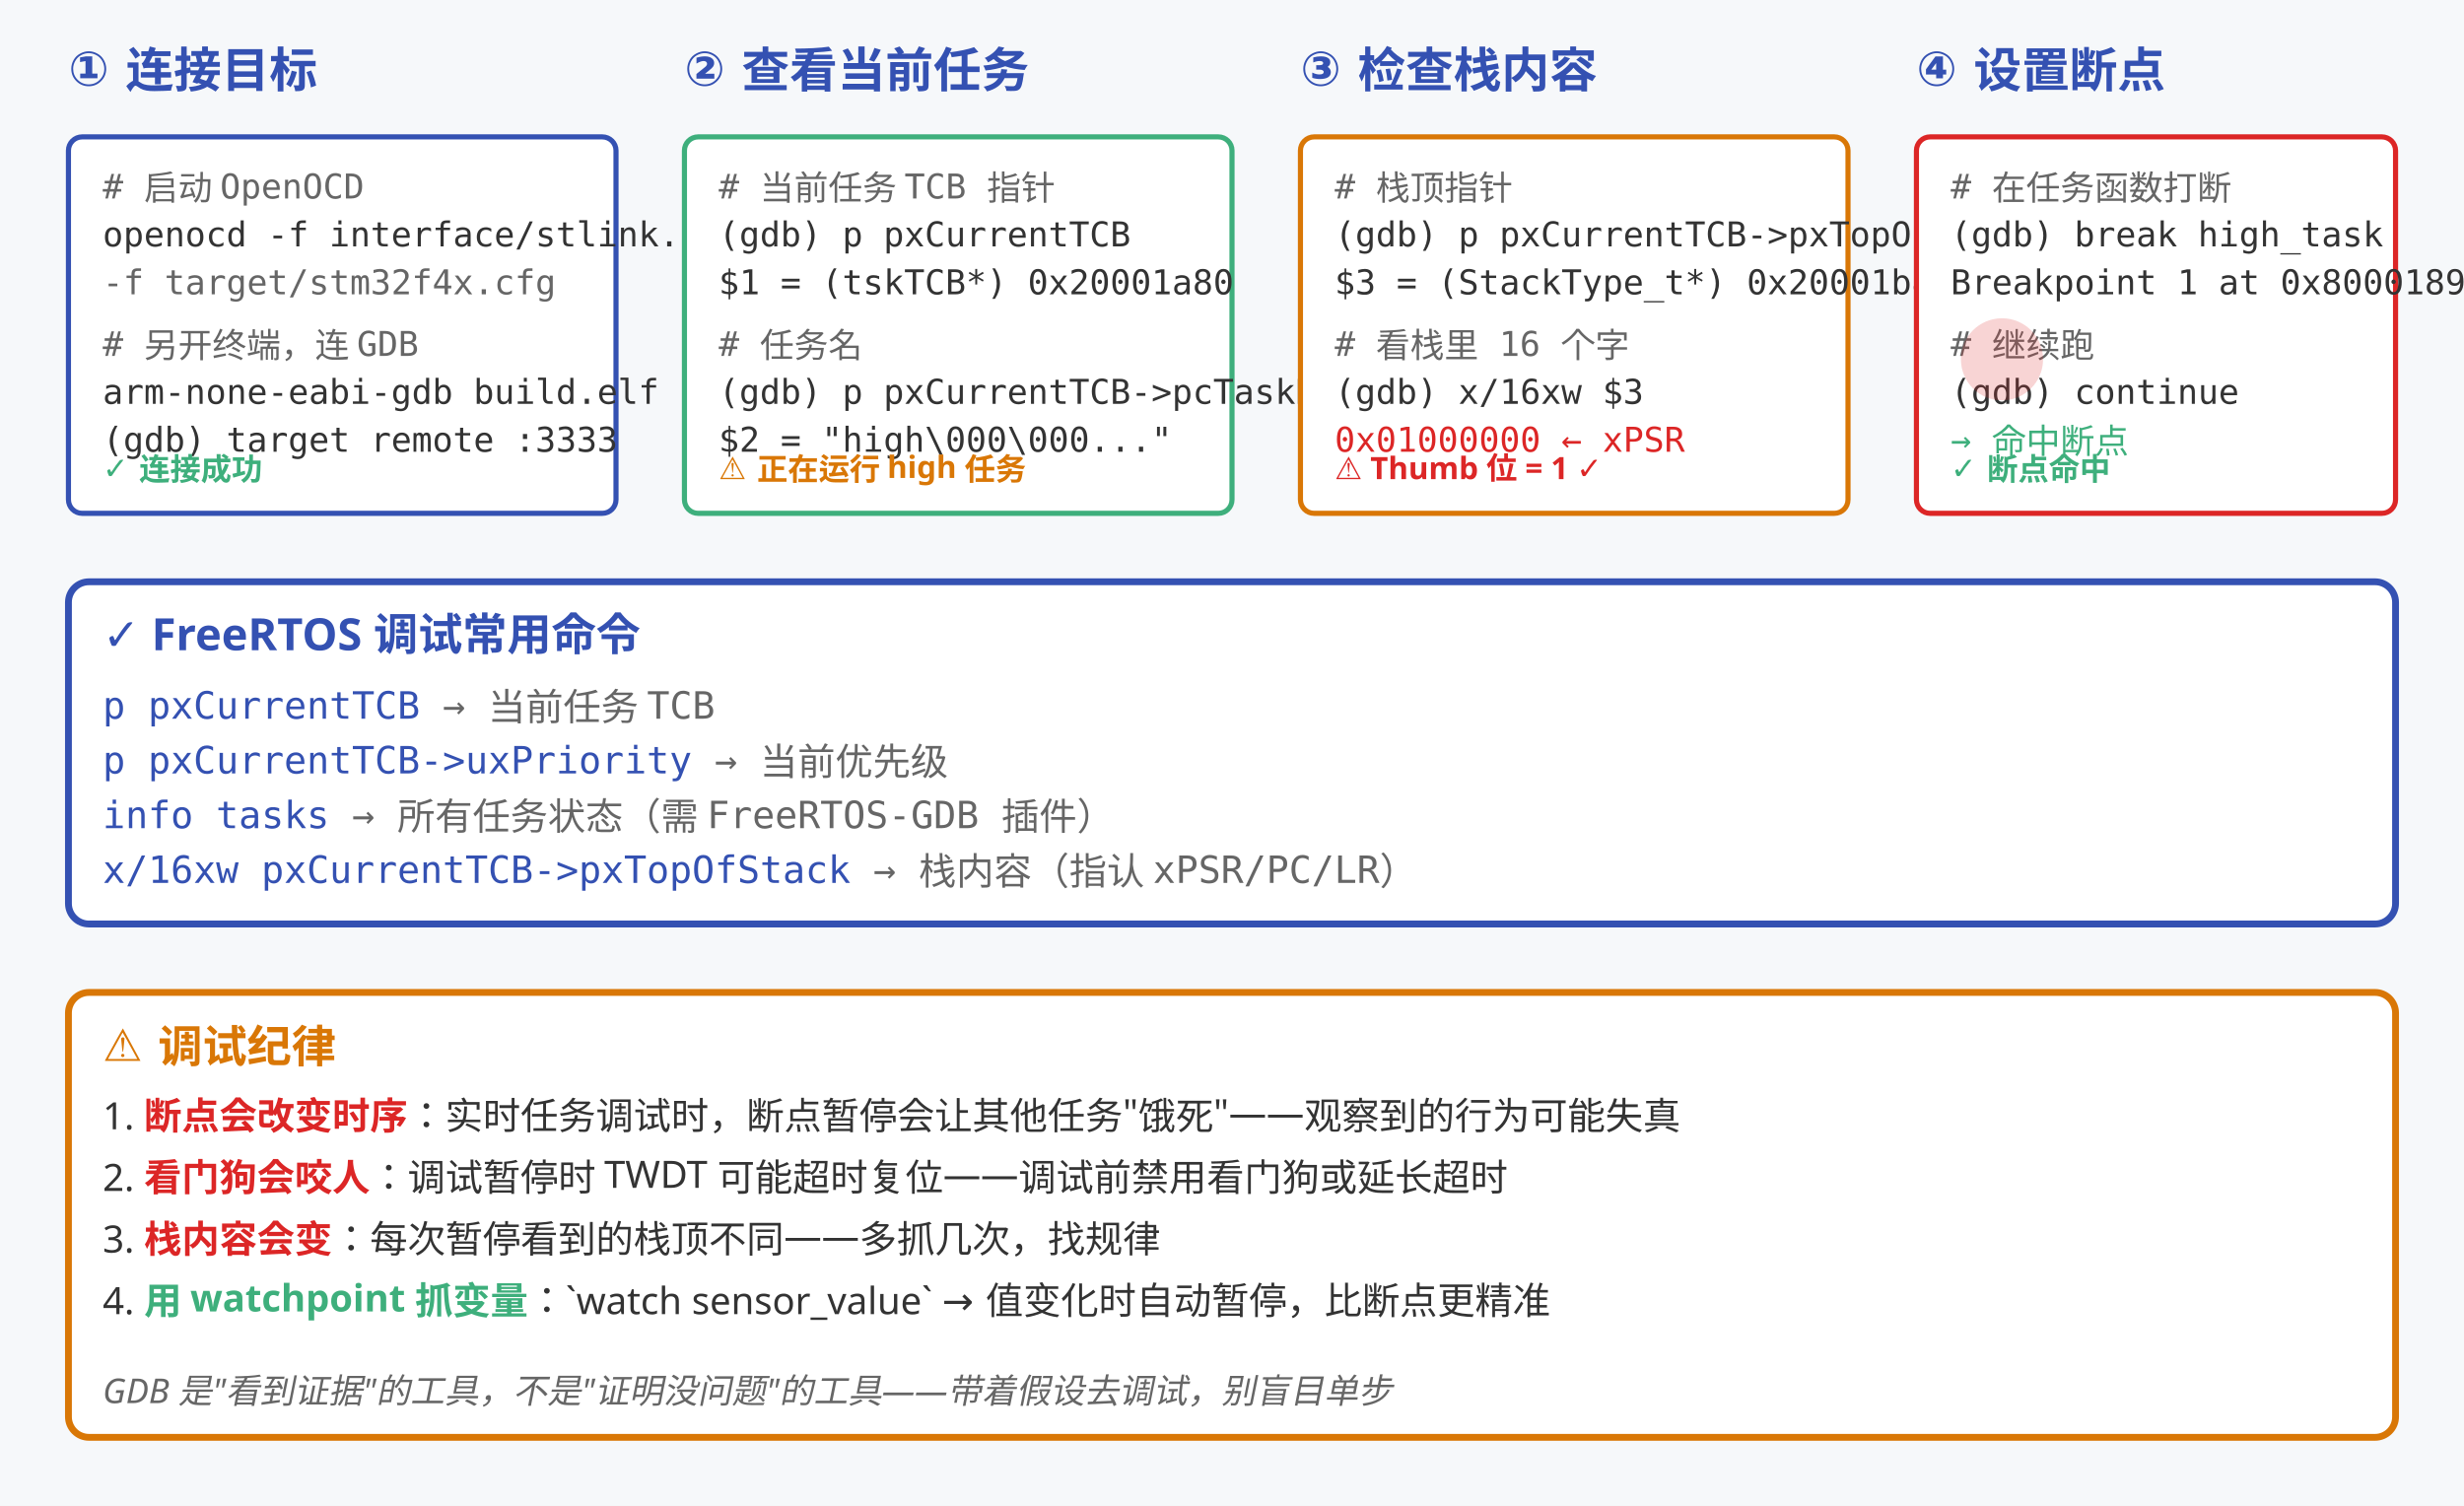
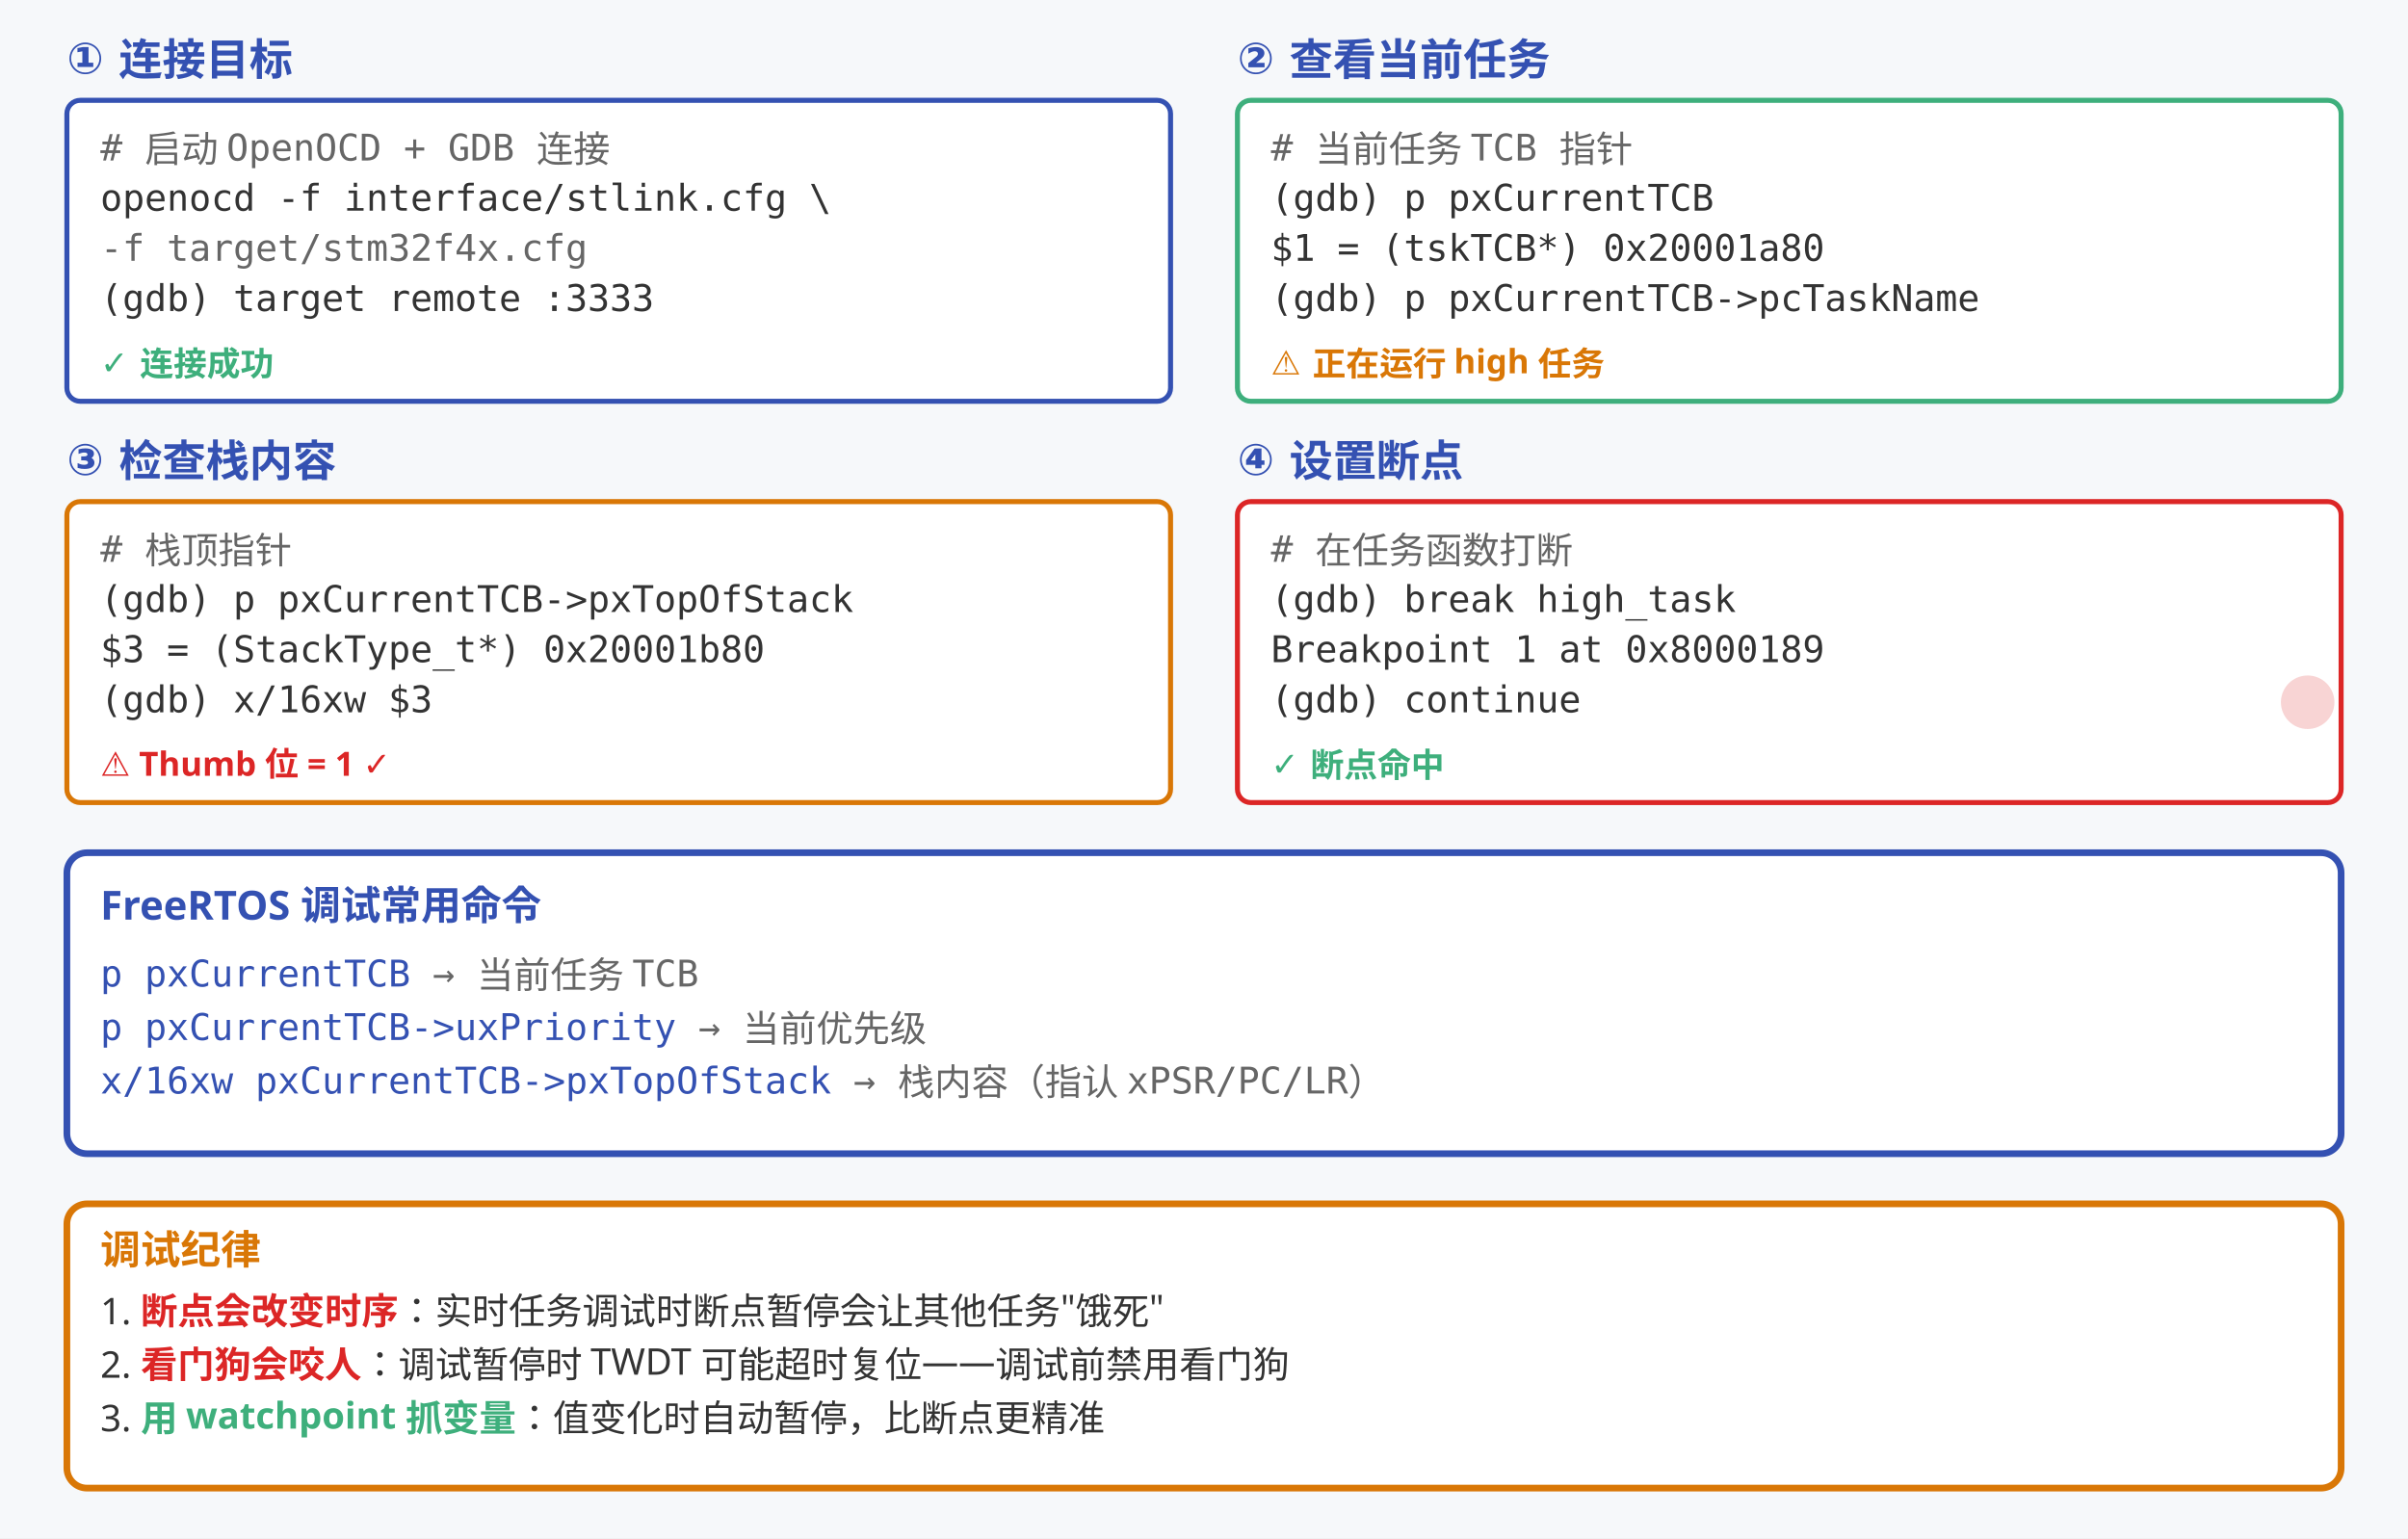
- <svg xmlns="http://www.w3.org/2000/svg" viewBox="0 0 720 440" font-family="'Segoe UI','Microsoft YaHei',sans-serif">
-   <rect width="720" height="440" fill="#f6f8fa" />
-   <g>
-     <text x="20" y="25" font-size="14" font-weight="bold" fill="#3451b2">① 连接目标</text>
-     <rect x="20" y="40" width="160" height="110" rx="4" fill="#ffffff" stroke="#3451b2" stroke-width="1.5" />
-     <text x="30" y="58" font-size="10" fill="#333" font-family="monospace">
-       <tspan x="30" dy="0" fill="#666"># 启动 OpenOCD</tspan>
-       <tspan x="30" dy="14">openocd -f interface/stlink.cfg</tspan>
-       <tspan x="30" dy="14" fill="#666">      -f target/stm32f4x.cfg</tspan>
-       <tspan x="30" dy="18" fill="#666"># 另开终端，连 GDB</tspan>
-       <tspan x="30" dy="14">arm-none-eabi-gdb build.elf</tspan>
-       <tspan x="30" dy="14">(gdb) target remote :3333</tspan>
-     </text>
-     <text x="30" y="140" font-size="9" fill="#3eaf7c" font-weight="bold">✓ 连接成功</text>
-   </g>
-   <g>
-     <text x="200" y="25" font-size="14" font-weight="bold" fill="#3451b2">② 查看当前任务</text>
-     <rect x="200" y="40" width="160" height="110" rx="4" fill="#ffffff" stroke="#3eaf7c" stroke-width="1.5" />
-     <text x="210" y="58" font-size="10" fill="#333" font-family="monospace">
-       <tspan x="210" dy="0" fill="#666"># 当前任务 TCB 指针</tspan>
-       <tspan x="210" dy="14">(gdb) p pxCurrentTCB</tspan>
-       <tspan x="210" dy="14">$1 = (tskTCB*) 0x20001a80</tspan>
-       <tspan x="210" dy="18" fill="#666"># 任务名</tspan>
-       <tspan x="210" dy="14">(gdb) p pxCurrentTCB-&gt;pcTaskName</tspan>
-       <tspan x="210" dy="14">$2 = "high\000\000..."</tspan>
-     </text>
-     <text x="210" y="140" font-size="9" fill="#d97706" font-weight="bold">⚠ 正在运行 high 任务</text>
-   </g>
-   <g>
-     <text x="380" y="25" font-size="14" font-weight="bold" fill="#3451b2">③ 检查栈内容</text>
-     <rect x="380" y="40" width="160" height="110" rx="4" fill="#ffffff" stroke="#d97706" stroke-width="1.5" />
-     <text x="390" y="58" font-size="10" fill="#333" font-family="monospace">
-       <tspan x="390" dy="0" fill="#666"># 栈顶指针</tspan>
-       <tspan x="390" dy="14">(gdb) p pxCurrentTCB-&gt;pxTopOfStack</tspan>
-       <tspan x="390" dy="14">$3 = (StackType_t*) 0x20001b80</tspan>
-       <tspan x="390" dy="18" fill="#666"># 看栈里 16 个字</tspan>
-       <tspan x="390" dy="14">(gdb) x/16xw $3</tspan>
-       <tspan x="390" dy="14" fill="#dc2626">0x01000000 ← xPSR</tspan>
-     </text>
-     <text x="390" y="140" font-size="9" fill="#dc2626" font-weight="bold">⚠ Thumb 位 = 1 ✓</text>
-   </g>
-   <g>
-     <text x="560" y="25" font-size="14" font-weight="bold" fill="#3451b2">④ 设置断点</text>
-     <rect x="560" y="40" width="140" height="110" rx="4" fill="#ffffff" stroke="#dc2626" stroke-width="1.5" />
-     <text x="570" y="58" font-size="10" fill="#333" font-family="monospace">
-       <tspan x="570" dy="0" fill="#666"># 在任务函数打断</tspan>
-       <tspan x="570" dy="14">(gdb) break high_task</tspan>
-       <tspan x="570" dy="14">Breakpoint 1 at 0x8000189</tspan>
-       <tspan x="570" dy="18" fill="#666"># 继续跑</tspan>
-       <tspan x="570" dy="14">(gdb) continue</tspan>
-       <tspan x="570" dy="14" fill="#3eaf7c">→ 命中断点</tspan>
-     </text>
-     <text x="570" y="140" font-size="9" fill="#3eaf7c" font-weight="bold">✓ 断点命中</text>
-   </g>
-   <rect x="20" y="170" width="680" height="100" rx="6" fill="#ffffff" stroke="#3451b2" stroke-width="2" />
-   <text x="30" y="190" font-size="13" font-weight="bold" fill="#3451b2">✓ FreeRTOS 调试常用命令</text>
-   <text x="30" y="210" font-size="11" fill="#333" font-family="monospace">
+ <svg xmlns="http://www.w3.org/2000/svg" viewBox="0 0 720 460" font-family="'Segoe UI','Microsoft YaHei',sans-serif">
+   <rect width="720" height="460" fill="#f6f8fa" />
+   <text x="20" y="22" font-size="13" font-weight="bold" fill="#3451b2">① 连接目标</text>
+   <rect x="20" y="30" width="330" height="90" rx="4" fill="#ffffff" stroke="#3451b2" stroke-width="1.5" />
+   <text x="30" y="48" font-size="11" fill="#333" font-family="monospace">
+     <tspan x="30" dy="0" fill="#666"># 启动 OpenOCD + GDB 连接</tspan>
+     <tspan x="30" dy="15">openocd -f interface/stlink.cfg \</tspan>
+     <tspan x="30" dy="15" fill="#666">        -f target/stm32f4x.cfg</tspan>
+     <tspan x="30" dy="15">(gdb) target remote :3333</tspan>
+   </text>
+   <text x="30" y="112" font-size="10" fill="#3eaf7c" font-weight="bold">✓ 连接成功</text>
+   <text x="370" y="22" font-size="13" font-weight="bold" fill="#3451b2">② 查看当前任务</text>
+   <rect x="370" y="30" width="330" height="90" rx="4" fill="#ffffff" stroke="#3eaf7c" stroke-width="1.5" />
+   <text x="380" y="48" font-size="11" fill="#333" font-family="monospace">
+     <tspan x="380" dy="0" fill="#666"># 当前任务 TCB 指针</tspan>
+     <tspan x="380" dy="15">(gdb) p pxCurrentTCB</tspan>
+     <tspan x="380" dy="15">$1 = (tskTCB*) 0x20001a80</tspan>
+     <tspan x="380" dy="15">(gdb) p pxCurrentTCB-&gt;pcTaskName</tspan>
+   </text>
+   <text x="380" y="112" font-size="10" fill="#d97706" font-weight="bold">⚠ 正在运行 high 任务</text>
+   <text x="20" y="142" font-size="13" font-weight="bold" fill="#3451b2">③ 检查栈内容</text>
+   <rect x="20" y="150" width="330" height="90" rx="4" fill="#ffffff" stroke="#d97706" stroke-width="1.5" />
+   <text x="30" y="168" font-size="11" fill="#333" font-family="monospace">
+     <tspan x="30" dy="0" fill="#666"># 栈顶指针</tspan>
+     <tspan x="30" dy="15">(gdb) p pxCurrentTCB-&gt;pxTopOfStack</tspan>
+     <tspan x="30" dy="15">$3 = (StackType_t*) 0x20001b80</tspan>
+     <tspan x="30" dy="15">(gdb) x/16xw $3</tspan>
+   </text>
+   <text x="30" y="232" font-size="10" fill="#dc2626" font-weight="bold">⚠ Thumb 位 = 1 ✓</text>
+   <text x="370" y="142" font-size="13" font-weight="bold" fill="#3451b2">④ 设置断点</text>
+   <rect x="370" y="150" width="330" height="90" rx="4" fill="#ffffff" stroke="#dc2626" stroke-width="1.5" />
+   <text x="380" y="168" font-size="11" fill="#333" font-family="monospace">
+     <tspan x="380" dy="0" fill="#666"># 在任务函数打断</tspan>
+     <tspan x="380" dy="15">(gdb) break high_task</tspan>
+     <tspan x="380" dy="15">Breakpoint 1 at 0x8000189</tspan>
+     <tspan x="380" dy="15">(gdb) continue</tspan>
+   </text>
+   <text x="380" y="232" font-size="10" fill="#3eaf7c" font-weight="bold">✓ 断点命中</text>
+   <rect x="20" y="255" width="680" height="90" rx="6" fill="#ffffff" stroke="#3451b2" stroke-width="2" />
+   <text x="30" y="275" font-size="12" font-weight="bold" fill="#3451b2">FreeRTOS 调试常用命令</text>
+   <text x="30" y="295" font-size="11" fill="#333" font-family="monospace">
    <tspan x="30" dy="0" fill="#3451b2">p pxCurrentTCB</tspan>
    <tspan fill="#666"> → 当前任务 TCB</tspan>
    <tspan x="30" dy="16" fill="#3451b2">p pxCurrentTCB-&gt;uxPriority</tspan>
    <tspan fill="#666"> → 当前优先级</tspan>
-     <tspan x="30" dy="16" fill="#3451b2">info tasks</tspan>
-     <tspan fill="#666"> → 所有任务状态（需 FreeRTOS-GDB 插件）</tspan>
    <tspan x="30" dy="16" fill="#3451b2">x/16xw pxCurrentTCB-&gt;pxTopOfStack</tspan>
    <tspan fill="#666"> → 栈内容（指认 xPSR/PC/LR）</tspan>
  </text>
-   <rect x="20" y="290" width="680" height="130" rx="6" fill="#ffffff" stroke="#d97706" stroke-width="2" />
-   <text x="30" y="310" font-size="13" font-weight="bold" fill="#d97706">⚠ 调试纪律</text>
-   <text x="30" y="330" font-size="11" fill="#333">
-     <tspan x="30" dy="0">1. <tspan font-weight="bold" fill="#dc2626">断点会改变时序</tspan>：实时任务调试时，断点暂停会让其他任务"饿死"——观察到的行为可能失真</tspan>
-     <tspan x="30" dy="18">2. <tspan font-weight="bold" fill="#dc2626">看门狗会咬人</tspan>：调试暂停时 TWDT 可能超时复位——调试前禁用看门狗或延长超时</tspan>
-     <tspan x="30" dy="18">3. <tspan font-weight="bold" fill="#dc2626">栈内容会变</tspan>：每次暂停看到的栈顶不同——多抓几次，找规律</tspan>
-     <tspan x="30" dy="18">4. <tspan font-weight="bold" fill="#3eaf7c">用 watchpoint 抓变量</tspan>：`watch sensor_value` → 值变化时自动暂停，比断点更精准</tspan>
+   <rect x="20" y="360" width="680" height="85" rx="6" fill="#ffffff" stroke="#d97706" stroke-width="2" />
+   <text x="30" y="378" font-size="12" font-weight="bold" fill="#d97706">调试纪律</text>
+   <text x="30" y="396" font-size="11" fill="#333">
+     <tspan x="30" dy="0">1. <tspan font-weight="bold" fill="#dc2626">断点会改变时序</tspan>：实时任务调试时断点暂停会让其他任务"饿死"</tspan>
+     <tspan x="30" dy="16">2. <tspan font-weight="bold" fill="#dc2626">看门狗会咬人</tspan>：调试暂停时 TWDT 可能超时复位——调试前禁用看门狗</tspan>
+     <tspan x="30" dy="16">3. <tspan font-weight="bold" fill="#3eaf7c">用 watchpoint 抓变量</tspan>：值变化时自动暂停，比断点更精准</tspan>
  </text>
-   <text x="30" y="410" font-size="10" fill="#666" font-style="italic">GDB 是"看到证据"的工具，不是"证明没问题"的工具——带着假设去调试，别盲目单步</text>
-   <circle cx="585" cy="105" r="12" fill="#dc2626" opacity="0.2">
-     <animate attributeName="r" values="12;18;12" dur="2s" repeatCount="indefinite" />
+   <circle cx="690" cy="210" r="8" fill="#dc2626" opacity="0.2">
+     <animate attributeName="r" values="8;14;8" dur="2s" repeatCount="indefinite" />
    <animate attributeName="opacity" values="0.2;0.5;0.2" dur="2s" repeatCount="indefinite" />
  </circle>
</svg>
